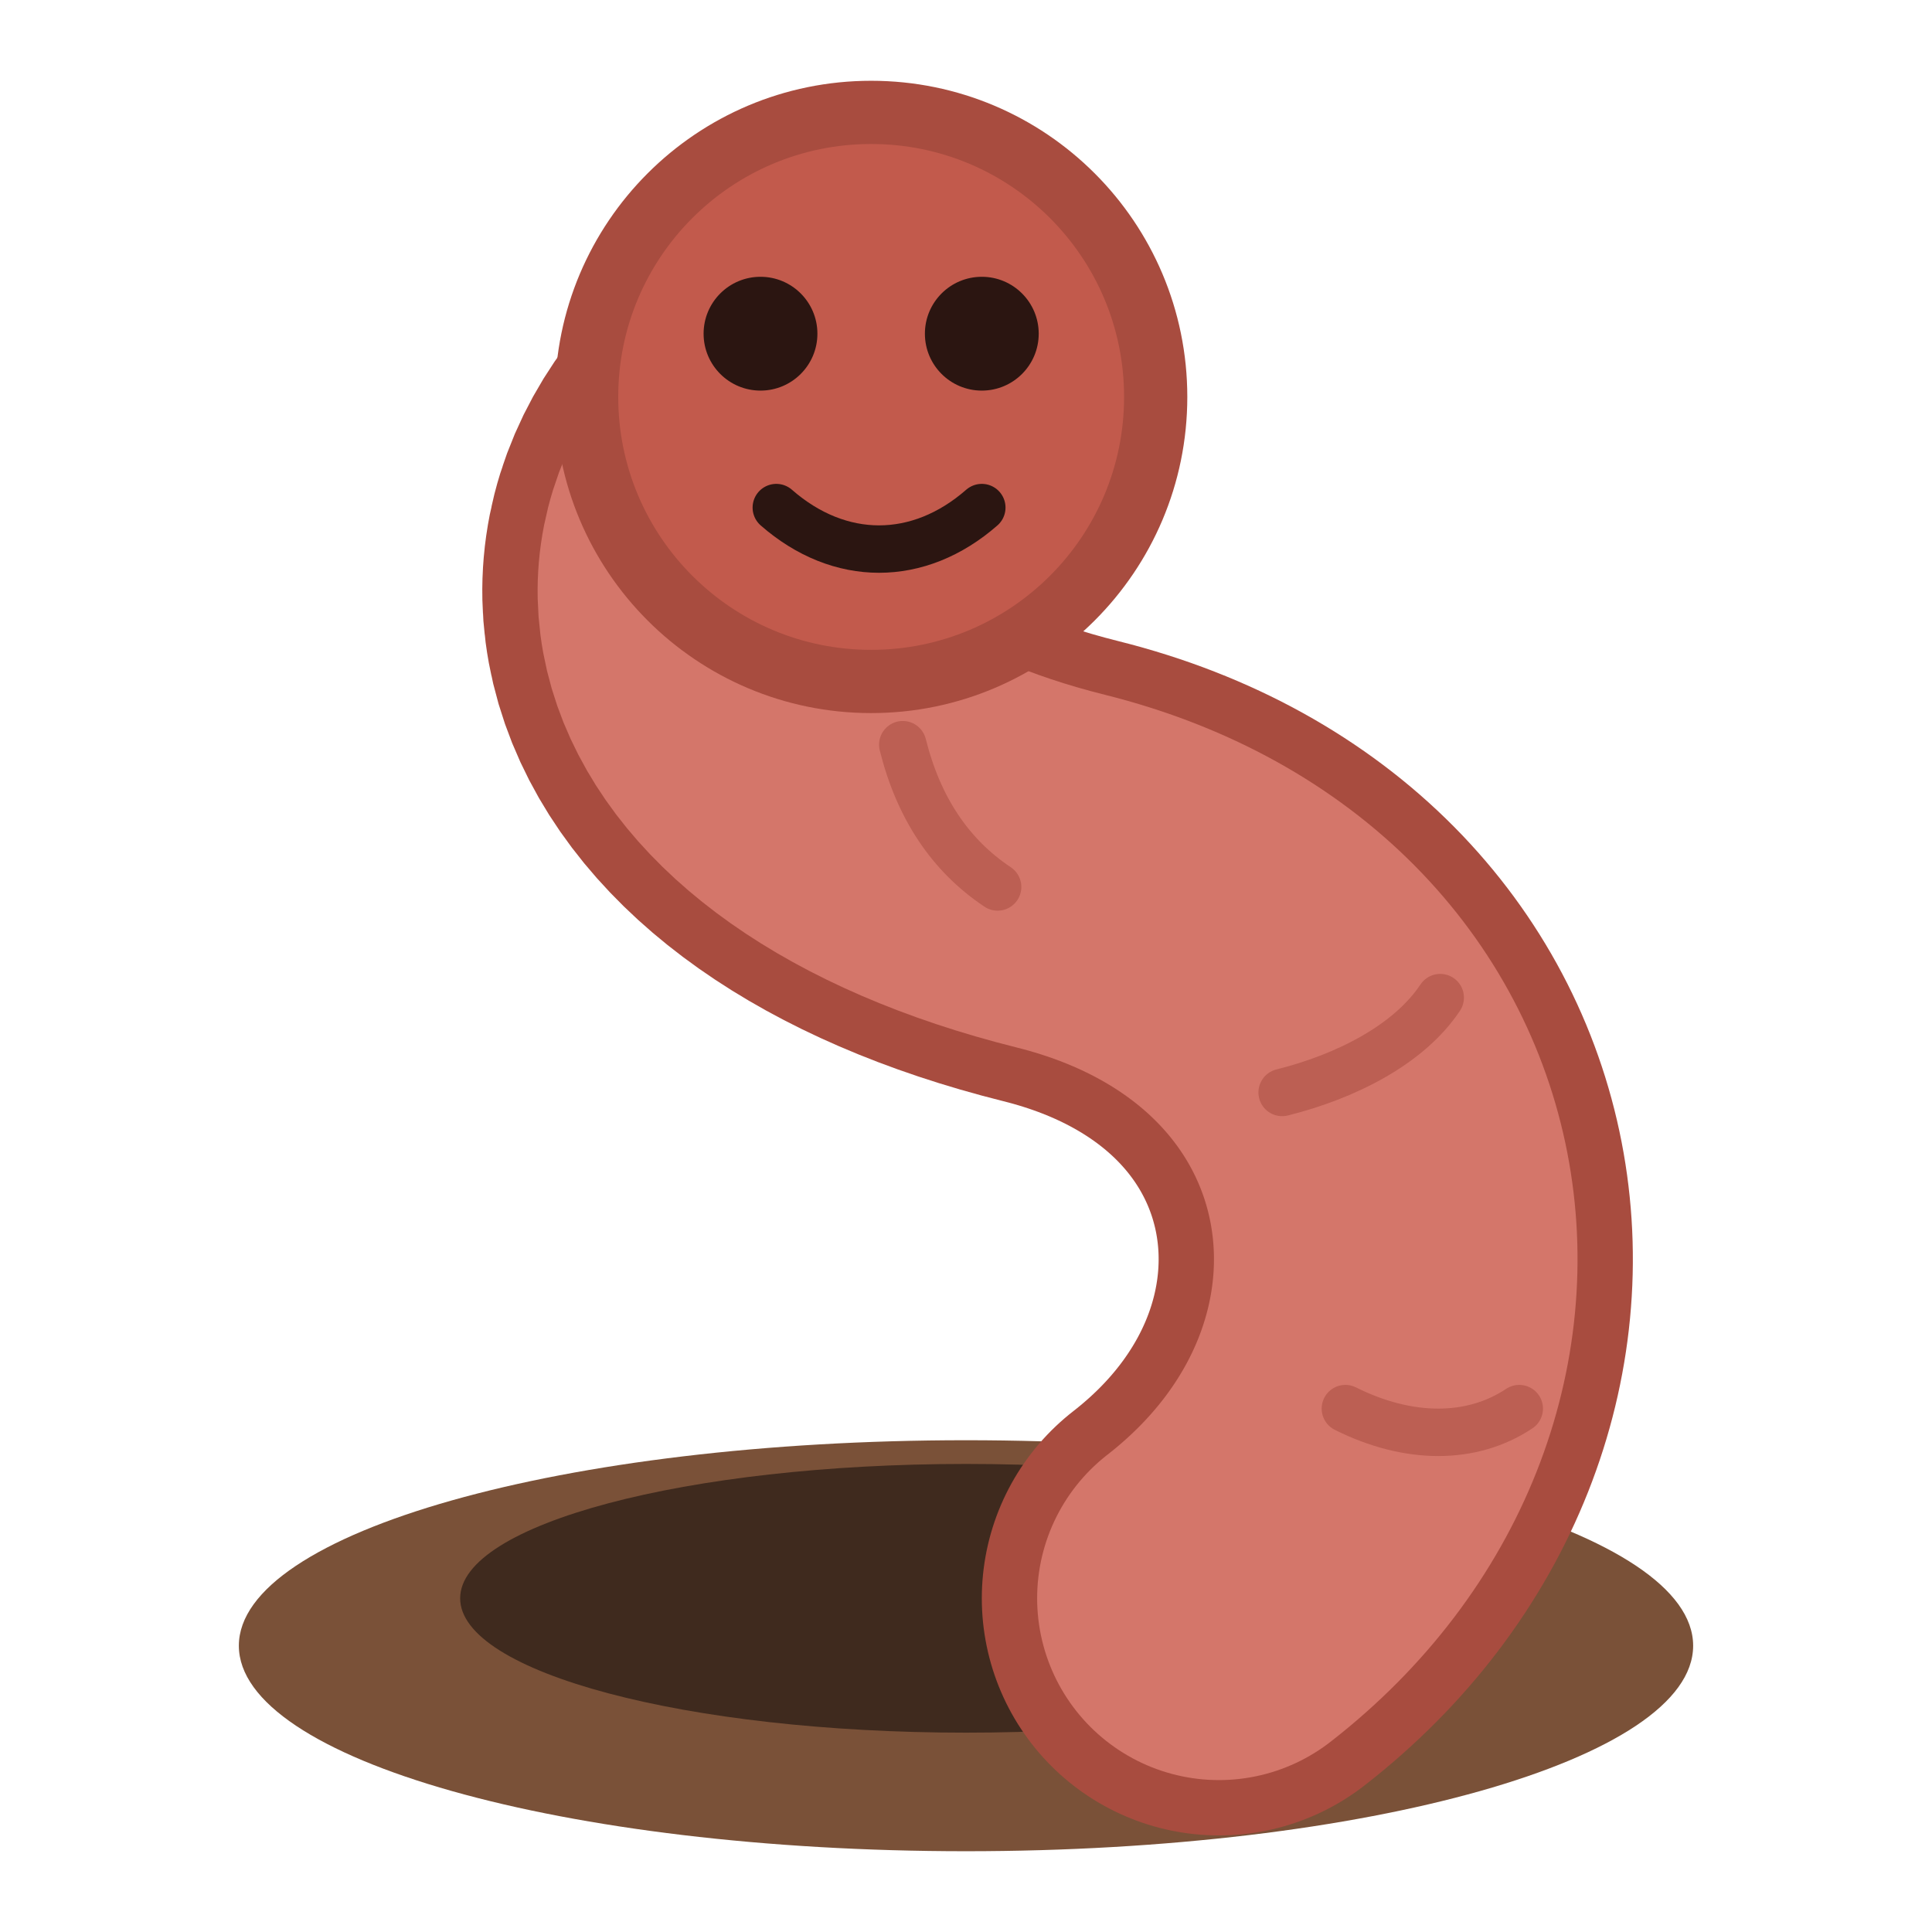
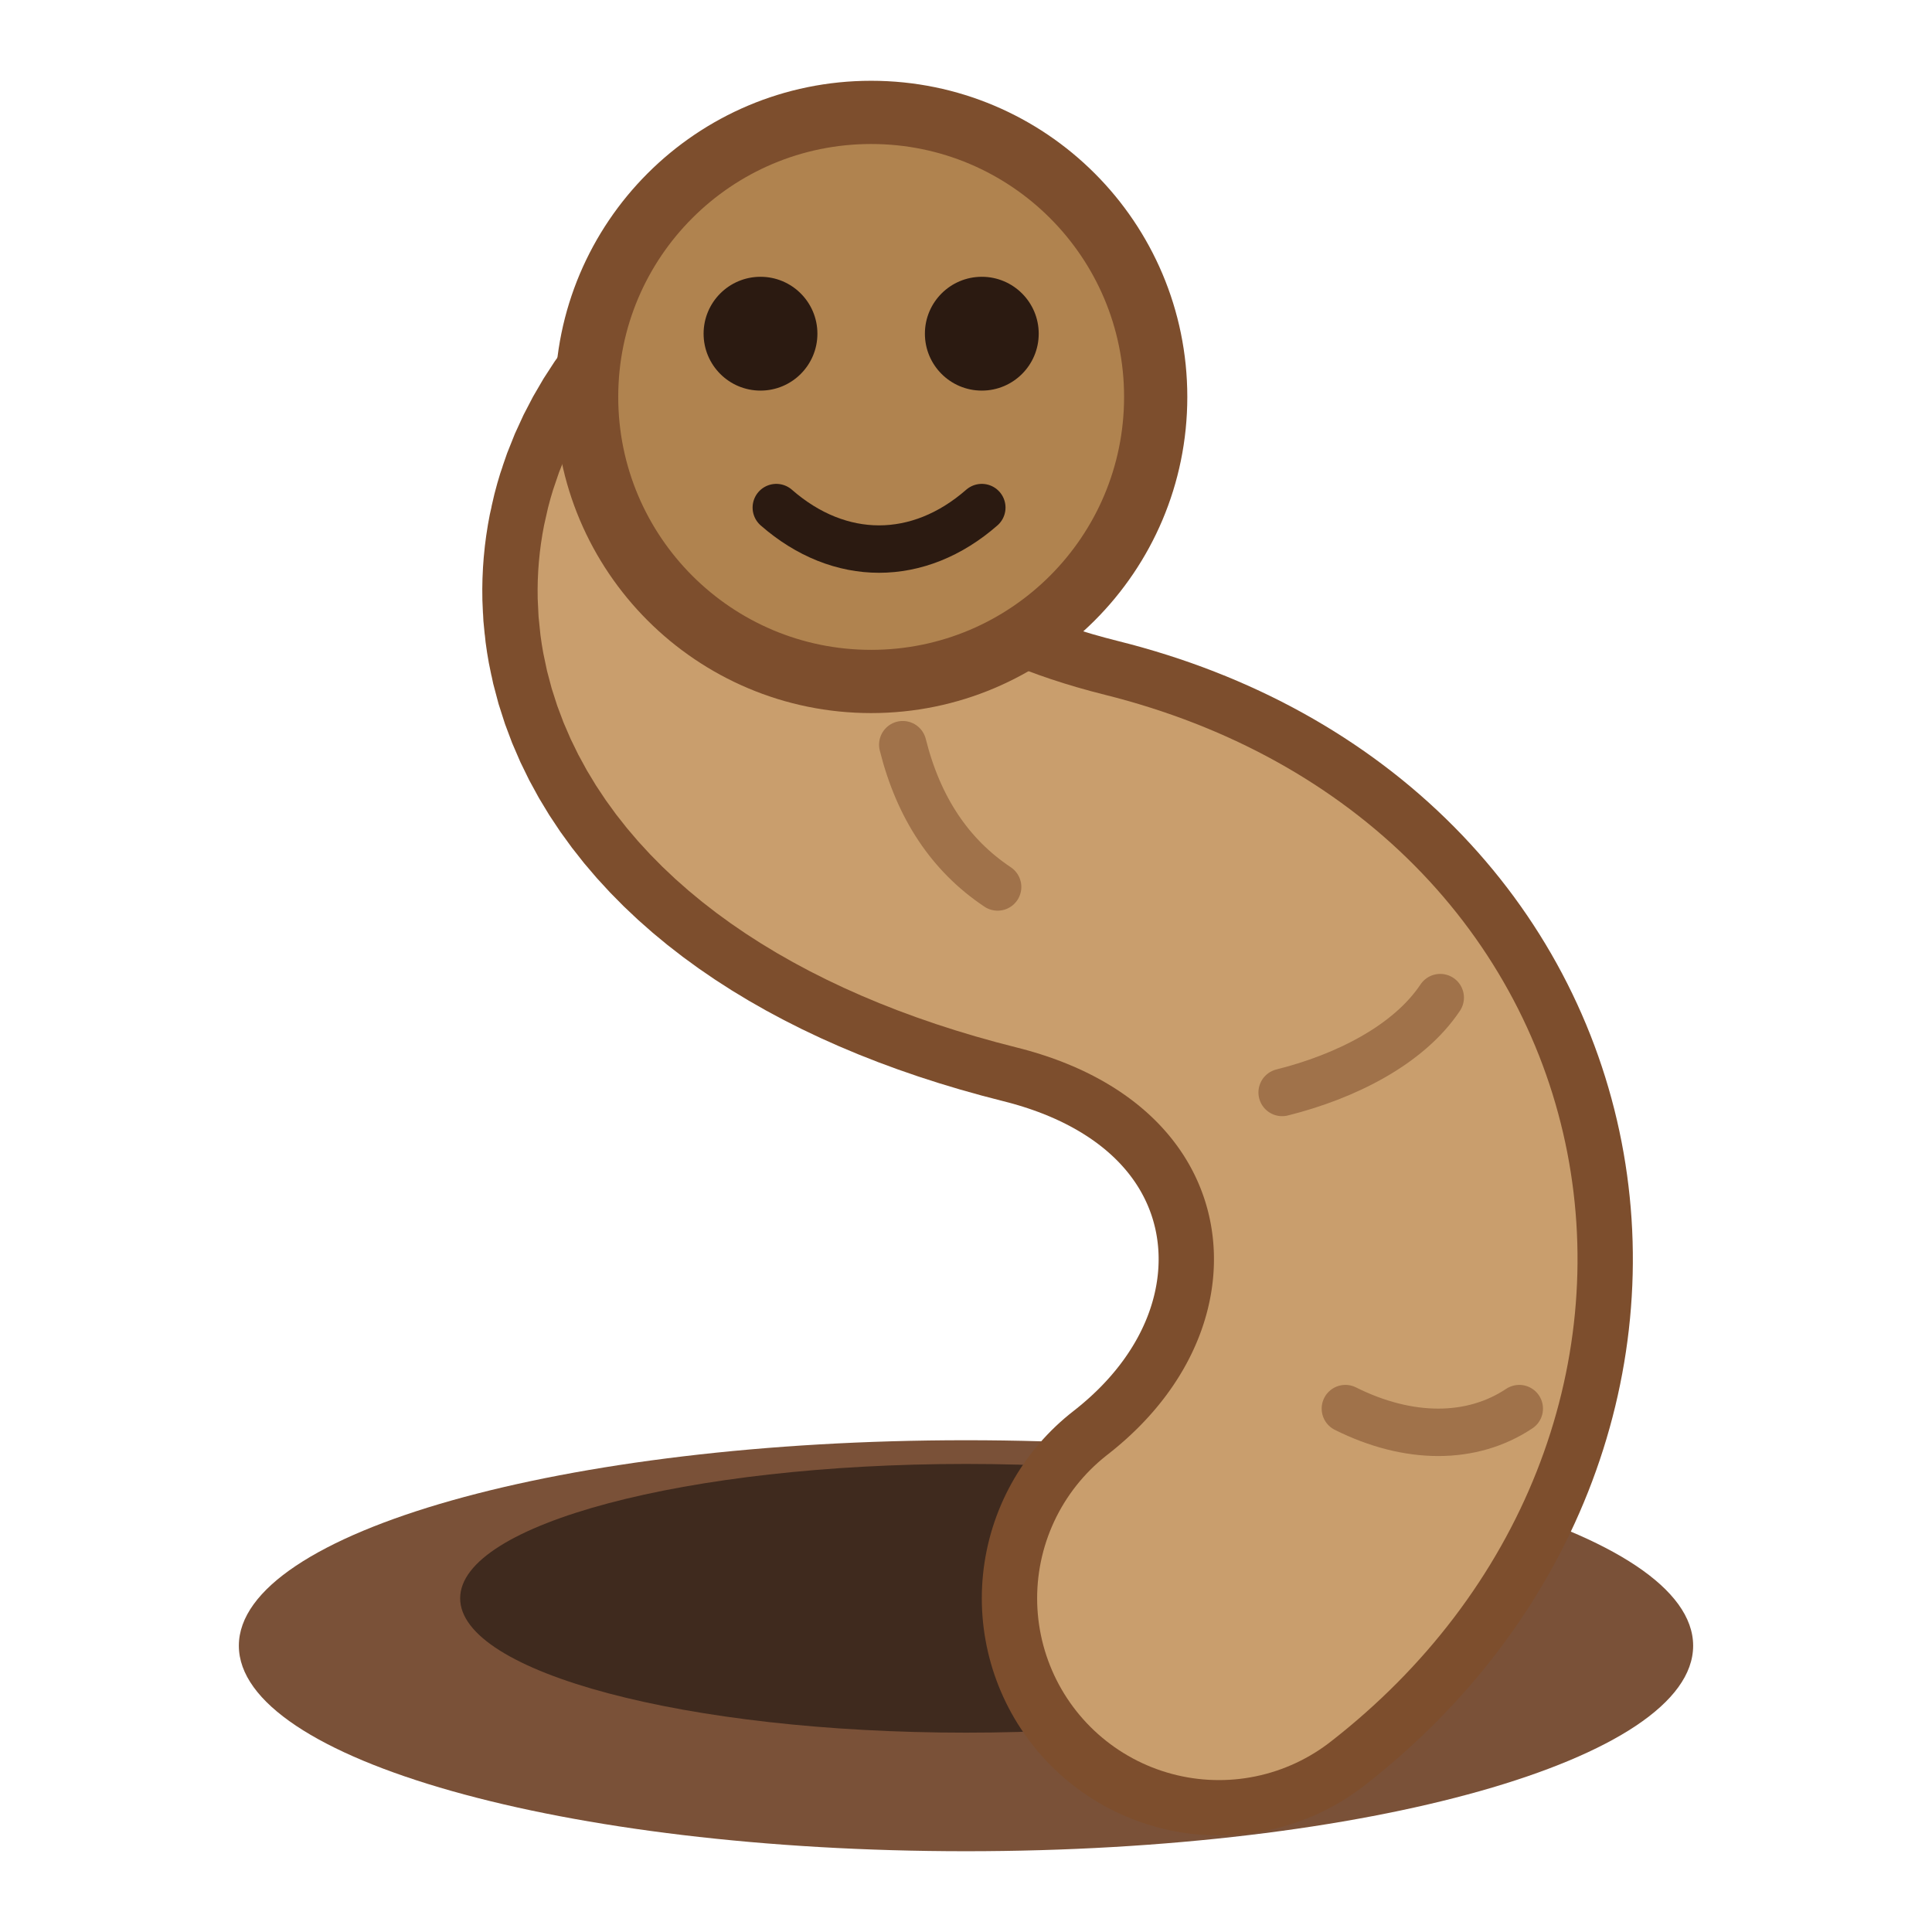
<svg xmlns="http://www.w3.org/2000/svg" viewBox="2.89 2.89 122.22 122.22">
  <ellipse cx="64" cy="107" rx="46" ry="13" fill="#7a5138" />
  <ellipse cx="64" cy="104" rx="32" ry="8.5" fill="#3f2a1e" />
-   <path d="M80 104 C 98 90, 94 64, 70 58 C 46 52, 42 36, 58 28" fill="none" stroke="#a84c3f" stroke-width="30" stroke-linecap="round" />
-   <path d="M80 104 C 98 90, 94 64, 70 58 C 46 52, 42 36, 58 28" fill="none" stroke="#d4766a" stroke-width="23" stroke-linecap="round" />
-   <g stroke="#a84c3f" stroke-width="3" stroke-linecap="round" opacity="0.55" fill="none">
+   <path d="M80 104 C 98 90, 94 64, 70 58 C 46 52, 42 36, 58 28" fill="none" stroke="#7d4e2d" stroke-width="30" stroke-linecap="round" />
+   <path d="M80 104 C 98 90, 94 64, 70 58 C 46 52, 42 36, 58 28" fill="none" stroke="#c99e6d" stroke-width="23" stroke-linecap="round" />
+   <g stroke="#7d4e2d" stroke-width="3" stroke-linecap="round" opacity="0.55" fill="none">
    <path d="M88 92 C 92 94, 96 94, 99 92" />
    <path d="M84 72 C 88 71, 92 69, 94 66" />
    <path d="M60 50 C 61 54, 63 57, 66 59" />
  </g>
-   <circle cx="58" cy="28" r="18" fill="#c25a4c" stroke="#a84c3f" stroke-width="4" />
-   <circle cx="51" cy="24" r="3.6" fill="#2b1511" />
-   <circle cx="65" cy="24" r="3.6" fill="#2b1511" />
-   <path d="M52 35 C 56 38.5, 61 38.5, 65 35" fill="none" stroke="#2b1511" stroke-width="3" stroke-linecap="round" />
+   <circle cx="58" cy="28" r="18" fill="#b0834f" stroke="#7d4e2d" stroke-width="4" />
+   <circle cx="51" cy="24" r="3.6" fill="#2b1a11" />
+   <circle cx="65" cy="24" r="3.6" fill="#2b1a11" />
+   <path d="M52 35 C 56 38.5, 61 38.5, 65 35" fill="none" stroke="#2b1a11" stroke-width="3" stroke-linecap="round" />
</svg>
